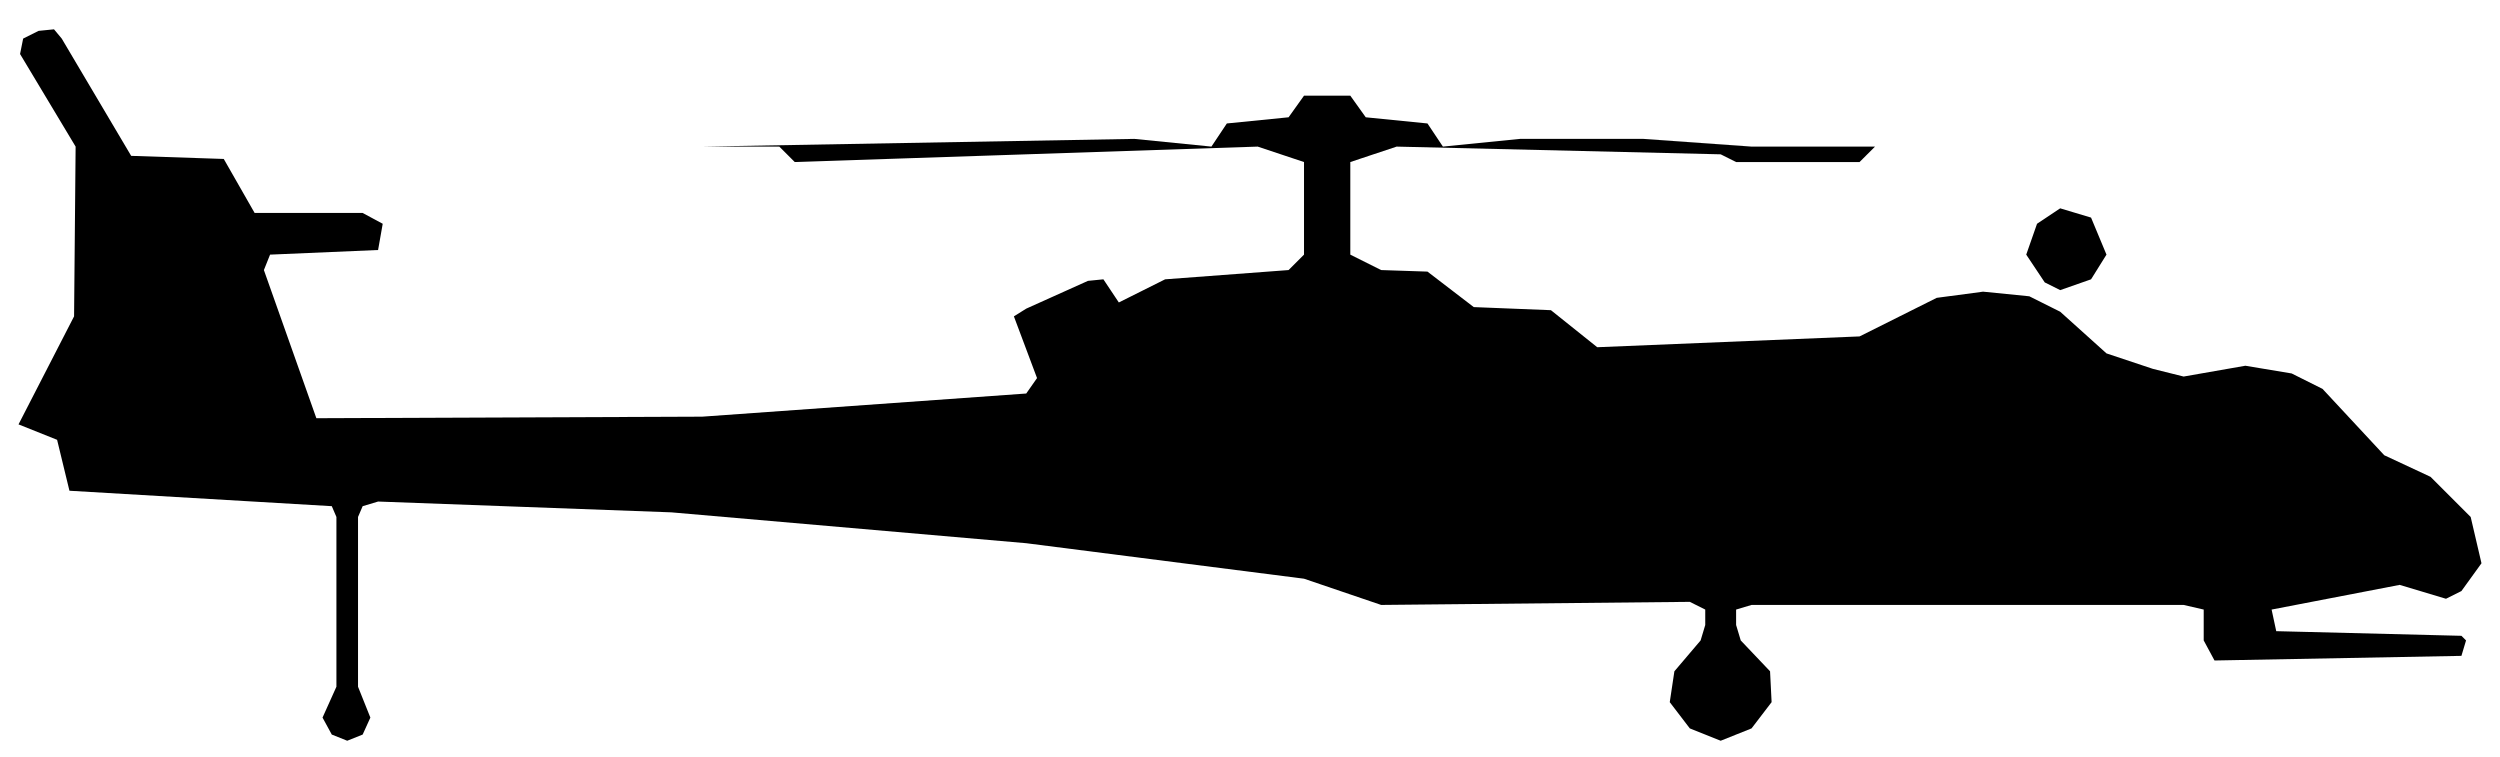
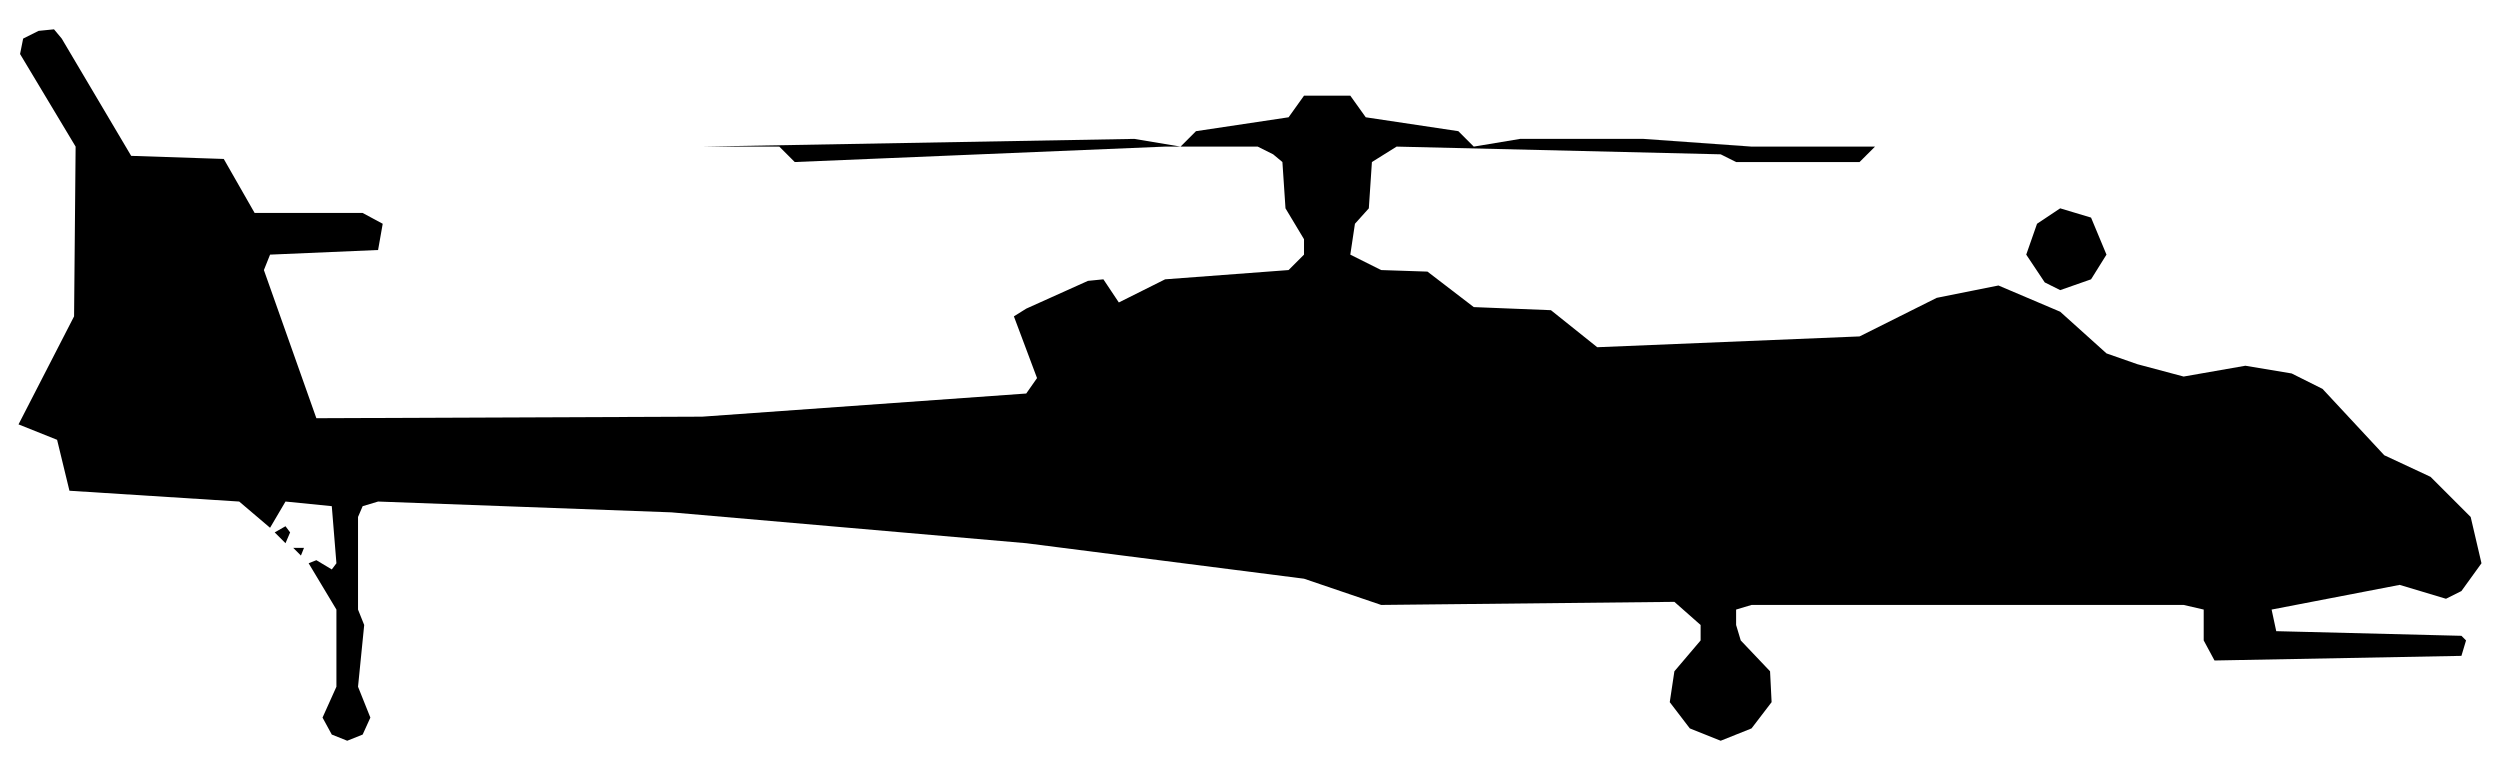
<svg xmlns="http://www.w3.org/2000/svg" viewBox="0 0 162 49" width="162" height="49" fill="currentColor" fill-rule="evenodd">
-   <path d="M21.5 47.6L22.5 48L23.5 47.6L24 46.5L23.2 44.5L23.2 33.5L23.5 32.8L24.5 32.5L43.5 33.2L66.5 35.2L84.5 37.5L89.5 39.2L109.5 39L110.5 39.5L110.5 40.5L110.2 41.5L108.5 43.5L108.2 45.5L109.5 47.2L111.5 48L113.5 47.2L114.8 45.5L114.7 43.5L112.8 41.5L112.5 40.5L112.5 39.5L113.5 39.2L141.5 39.2L142.8 39.5L142.8 41.5L143.5 42.8L159.5 42.5L159.8 41.5L159.5 41.2L147.5 40.9L147.2 39.5L155.5 37.9L158.5 38.8L159.5 38.3L160.8 36.5L160.1 33.5L157.5 30.9L154.5 29.5L150.5 25.2L148.5 24.2L145.5 23.7L141.5 24.4L139.5 23.9L136.5 22.9L133.5 20.2L131.5 19.2L128.5 18.9L125.5 19.3L120.5 21.8L103.5 22.5L100.5 20.1L95.5 19.9L92.5 17.6L89.5 17.5L87.5 16.5L87.5 10.5L90.5 9.5L111.5 10L112.5 10.5L120.5 10.5L121.5 9.5L126.5 9.5L113.5 9.5L106.5 9L98.5 9L93.5 9.5L92.5 8L88.5 7.6L87.5 6.2L84.5 6.2L83.5 7.6L79.5 8L78.5 9.5L73.5 9L45.5 9.5L50.5 9.5L51.5 10.5L81.5 9.5L84.5 10.5L84.5 16.5L83.5 17.5L75.5 18.1L72.5 19.6L71.5 18.1L70.5 18.2L66.5 20L65.7 20.5L67.2 24.5L66.5 25.5L45.5 27L20.5 27.1L17.1 17.5L17.5 16.5L24.5 16.2L24.8 14.5L23.5 13.8L16.5 13.8L14.5 10.3L8.5 10.1L4 2.5L3.5 1.9L2.5 2L1.5 2.5L1.3 3.5L4.9 9.5L4.8 20.5L1.2 27.5L3.7 28.5L4.5 31.8L21.5 32.8L21.8 33.5L21.8 44.5L20.9 46.5ZM133.5 18.8L135.5 18.1L136.5 16.5L135.5 14.1L133.5 13.5L132 14.5L131.3 16.5L132.5 18.3Z" />
+   <path d="M21.5 47.6L22.5 48L23.5 47.6L24 46.5L23.2 44.5L23.6 40.5L23.2 39.5L23.2 33.5L23.5 32.8L24.5 32.5L43.5 33.2L66.5 35.2L84.5 37.5L89.5 39.2L108.5 39L110.2 40.5L110.2 41.5L108.5 43.5L108.2 45.5L109.5 47.2L111.5 48L113.5 47.2L114.8 45.5L114.7 43.5L112.8 41.5L112.5 40.5L112.5 39.5L113.5 39.2L141.5 39.2L142.8 39.5L142.8 41.5L143.5 42.8L159.5 42.5L159.8 41.5L159.5 41.2L147.5 40.9L147.2 39.5L155.5 37.9L158.5 38.8L159.5 38.3L160.8 36.5L160.1 33.5L157.5 30.9L154.5 29.5L150.5 25.2L148.5 24.2L145.5 23.7L141.5 24.4L138.5 23.6L136.5 22.9L133.5 20.2L129.5 18.5L125.5 19.3L120.5 21.8L103.5 22.5L100.5 20.1L95.5 19.9L92.5 17.6L89.5 17.5L87.5 16.5L87.8 14.5L88.7 13.5L88.9 10.5L90.5 9.5L111.5 10L112.5 10.5L120.5 10.5L121.5 9.5L126.5 9.5L113.5 9.5L106.5 9L98.5 9L95.5 9.5L94.5 8.5L88.5 7.6L87.5 6.2L84.5 6.2L83.5 7.6L77.5 8.5L76.5 9.5L73.5 9L45.5 9.5L50.5 9.5L51.5 10.5L75.5 9.5L81.5 9.5L82.5 10L83.1 10.5L83.3 13.5L84.5 15.5L84.5 16.5L83.5 17.5L75.5 18.1L72.5 19.6L71.5 18.1L70.5 18.2L66.5 20L65.7 20.5L67.2 24.5L66.5 25.5L45.5 27L20.5 27.1L17.1 17.5L17.5 16.5L24.5 16.2L24.8 14.5L23.5 13.8L16.5 13.8L14.5 10.3L8.5 10.1L4 2.5L3.5 1.9L2.5 2L1.5 2.5L1.3 3.5L4.9 9.5L4.8 20.5L1.2 27.5L3.7 28.5L4.5 31.8L15.5 32.5L17.5 34.2L18.5 32.5L21.5 32.8L21.8 36.5L21.5 36.9L20.5 36.3L20 36.5L21.8 39.5L21.8 44.5L20.9 46.5ZM19.5 36L19.7 35.5L19 35.5ZM18.5 35.2L18.8 34.5L18.5 34.1L17.8 34.5ZM133.5 18.8L135.5 18.1L136.5 16.5L135.5 14.1L133.5 13.5L132 14.5L131.3 16.5L132.5 18.3Z" />
</svg>
